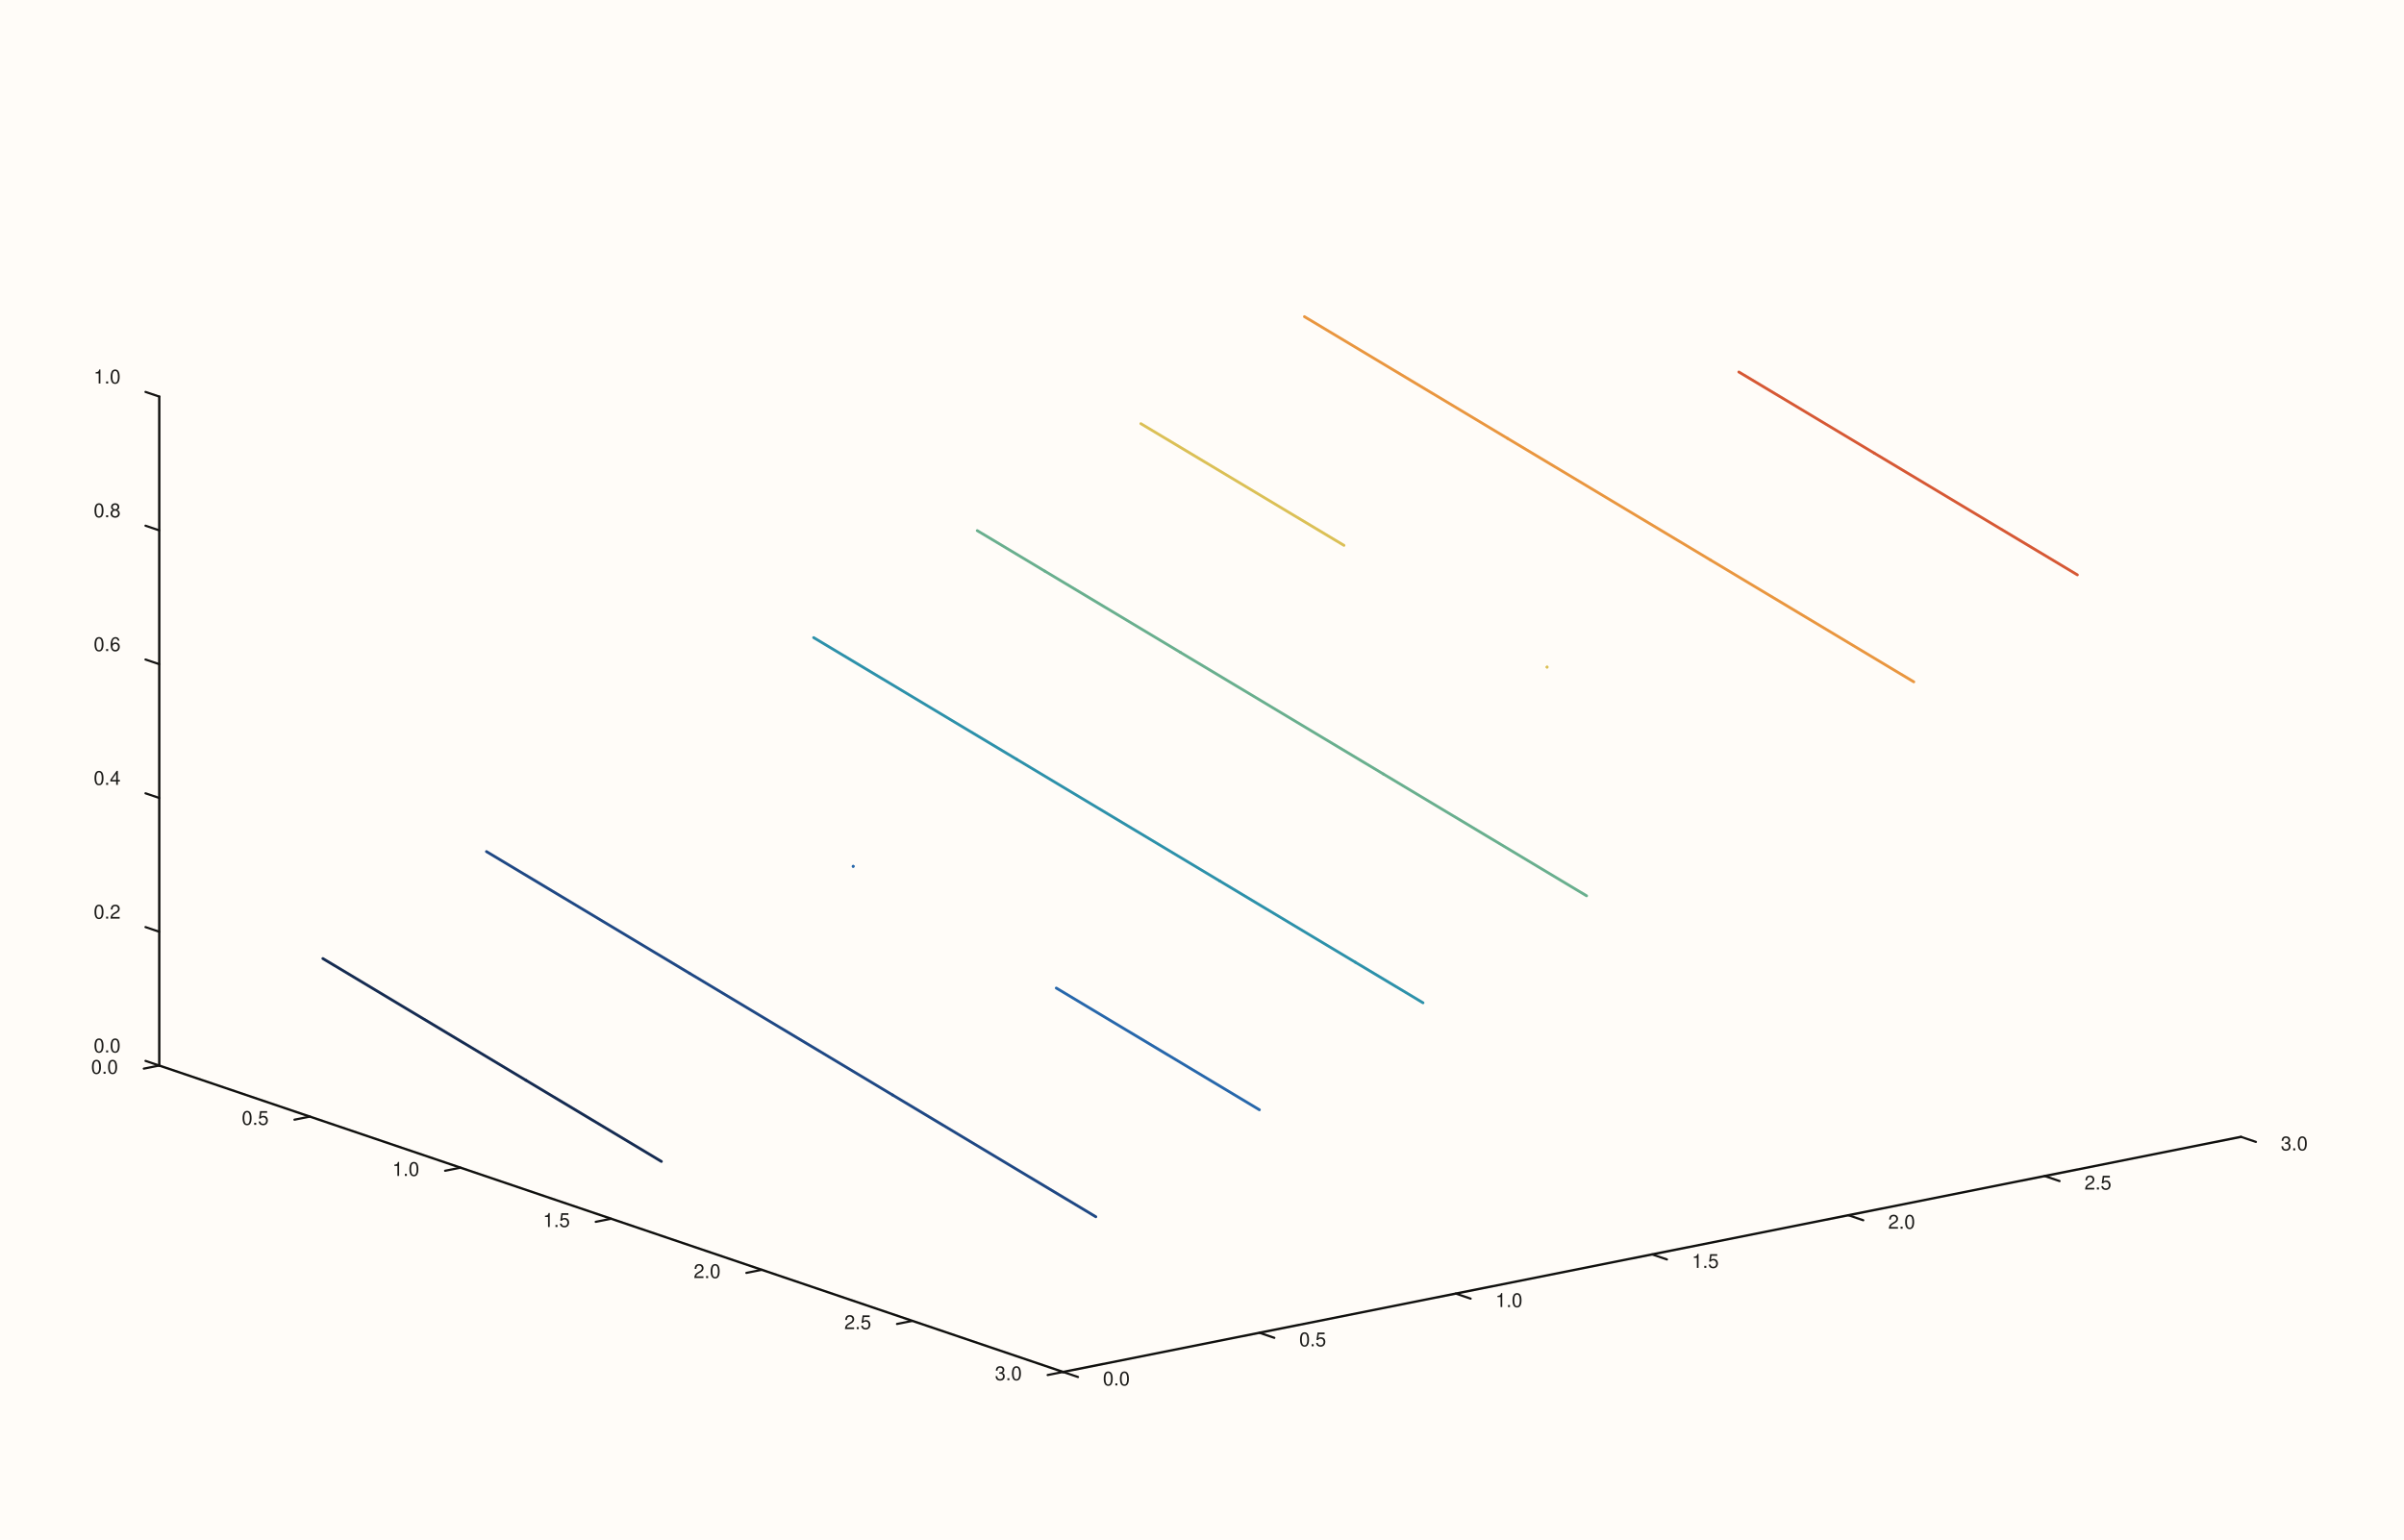
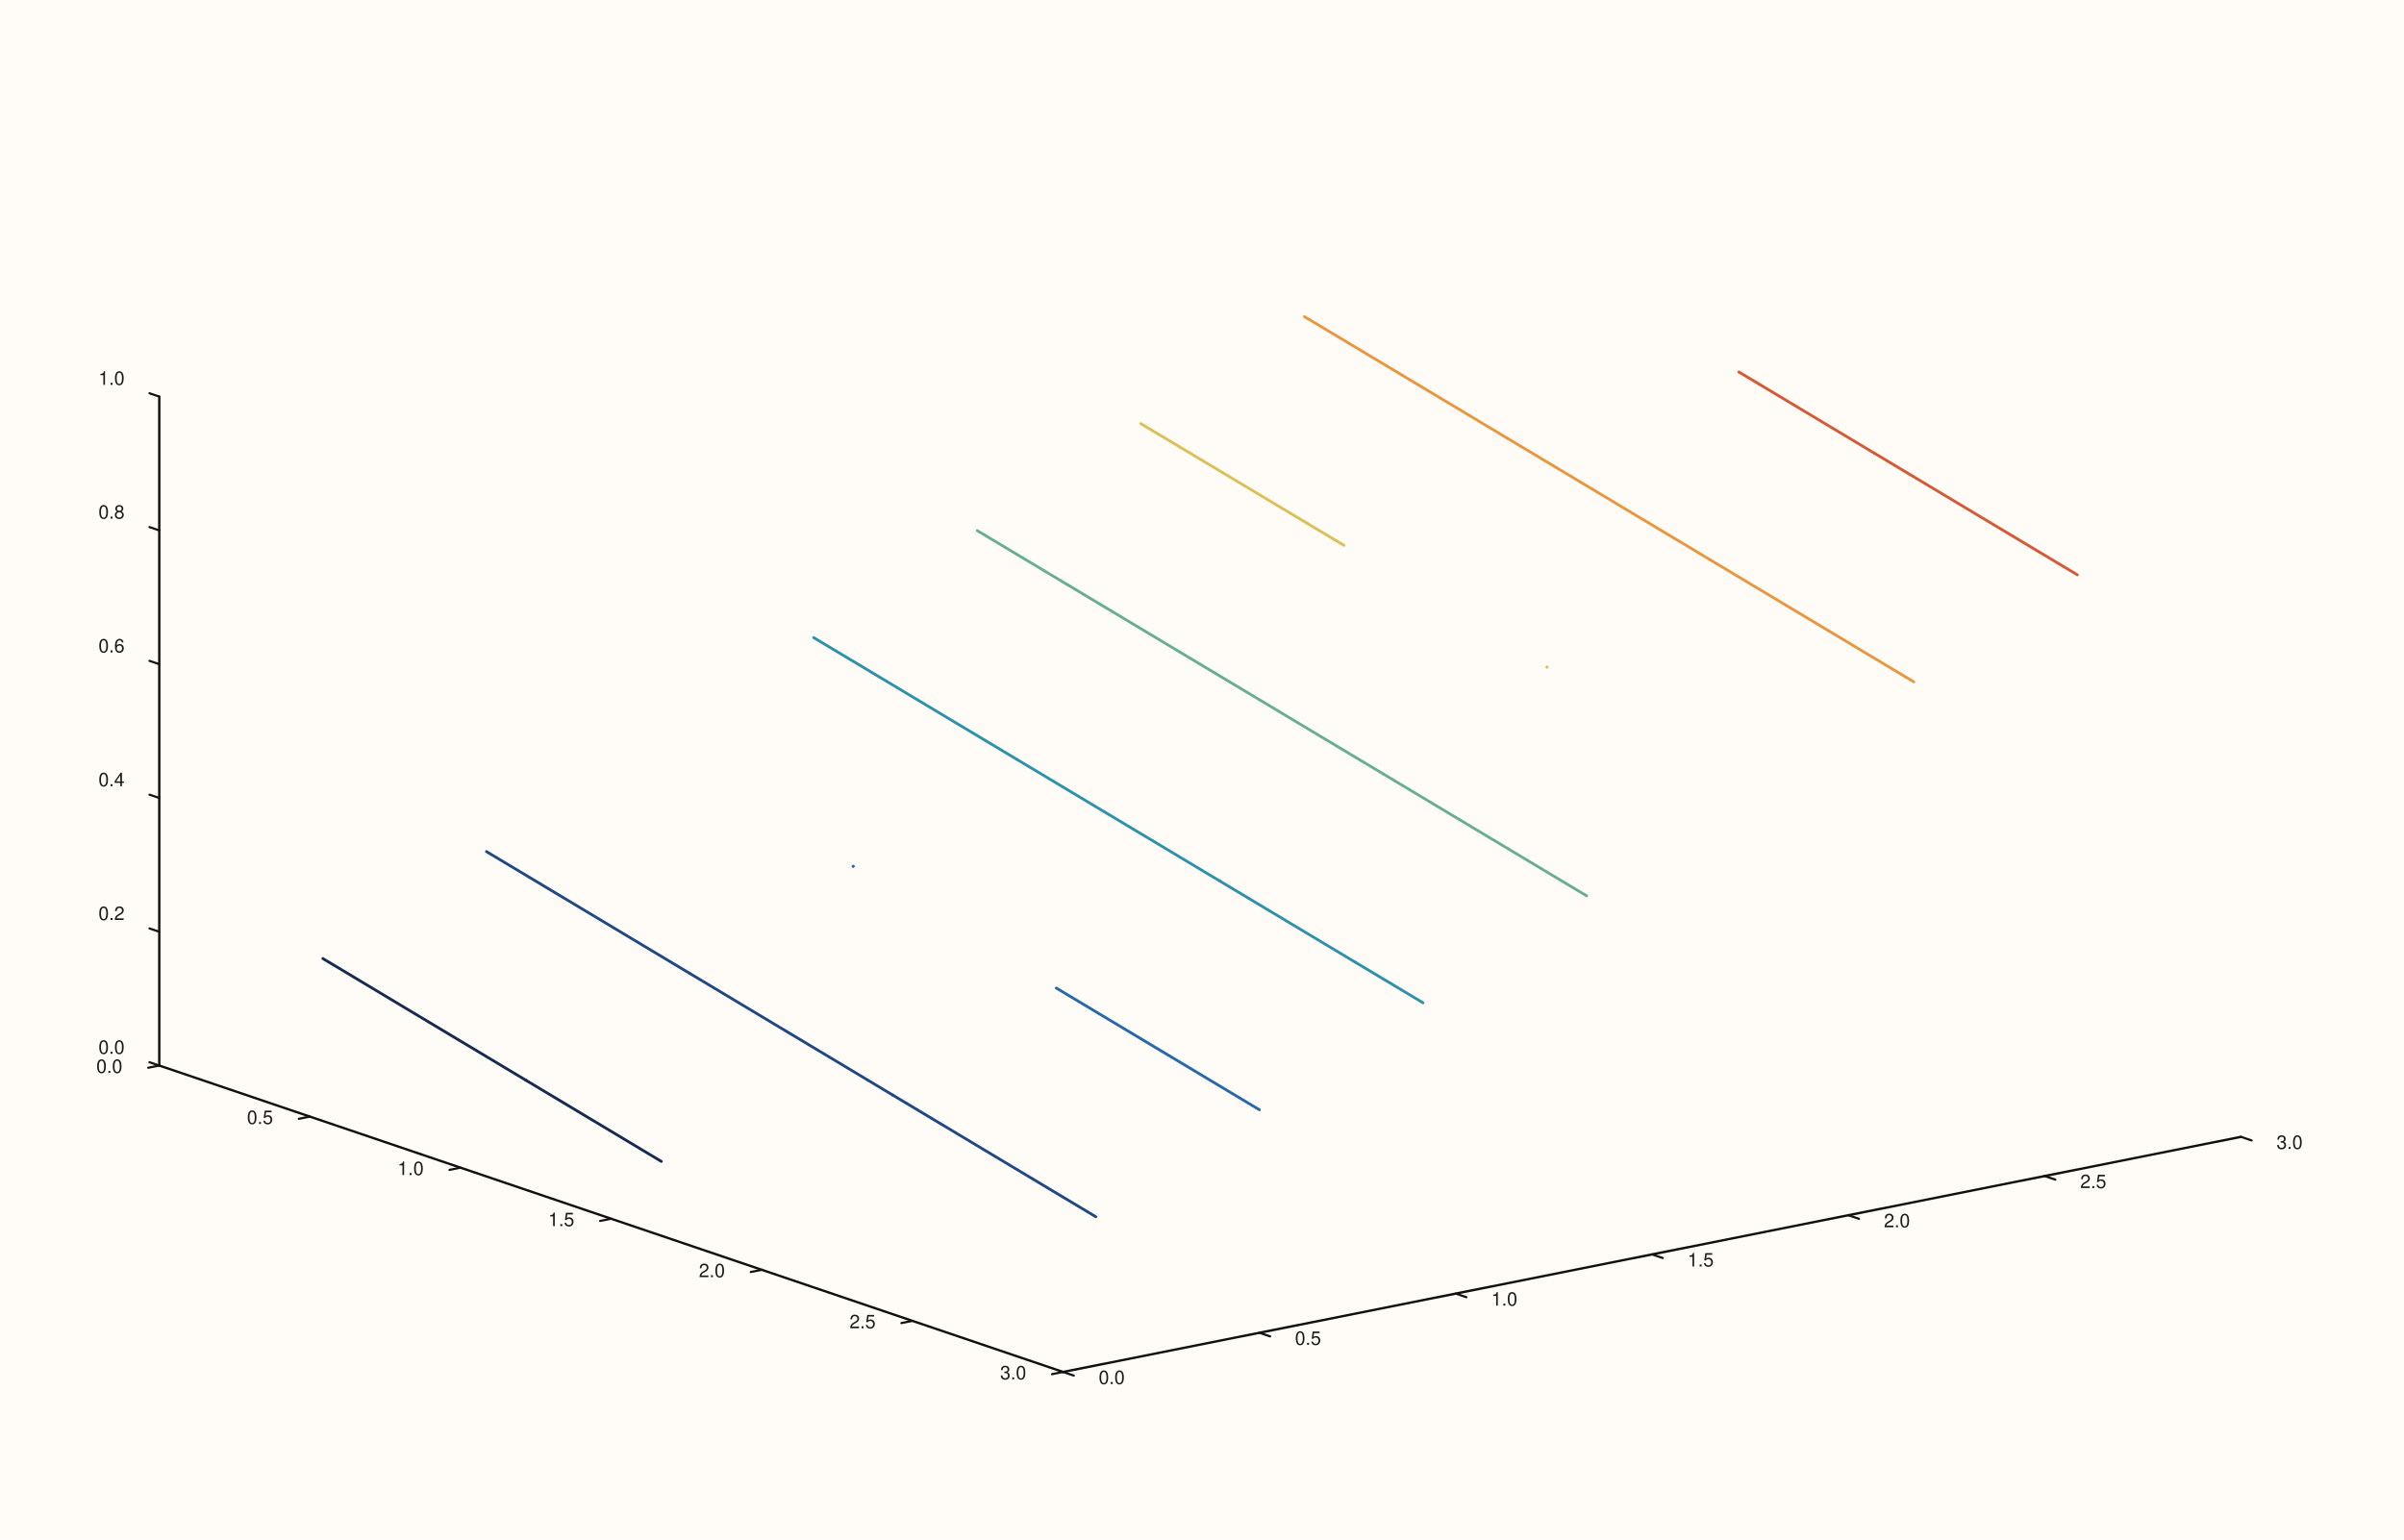
<svg xmlns="http://www.w3.org/2000/svg" width="1280" height="820" viewBox="0 0 1280 820">
  <rect x="0" y="0" width="1280" height="820" fill="rgb(255,252,248)" fill-opacity="1" />
  <path d="M 0 0 L 1280 0 L 1280 820 L 0 820 Z" stroke="none" fill="rgb(255,252,248)" fill-opacity="1" stroke-linejoin="round" stroke-linecap="round" />
  <path d="M 28 28 L 1252 28 L 1252 792 L 28 792 Z" stroke="none" fill="rgb(255,252,248)" fill-opacity="1" stroke-linejoin="round" stroke-linecap="round" />
  <path d="M 556.379 304.229 L 520.329 282.617 " stroke="rgb(105,175,142)" stroke-opacity="1" stroke-width="1.5" fill="none" stroke-linejoin="round" stroke-linecap="round" />
  <path d="M 802.69 233.49 L 694.541 168.655 " stroke="rgb(233,150,63)" stroke-opacity="1" stroke-width="1.5" fill="none" stroke-linejoin="round" stroke-linecap="round" />
  <path d="M 715.584 290.471 L 607.435 225.636 " stroke="rgb(219,192,86)" stroke-opacity="1" stroke-width="1.5" fill="none" stroke-linejoin="round" stroke-linecap="round" />
  <path d="M 541.372 404.433 L 433.223 339.598 " stroke="rgb(45,145,170)" stroke-opacity="1" stroke-width="1.5" fill="none" stroke-linejoin="round" stroke-linecap="round" />
  <path d="M 628.478 347.452 L 556.379 304.229 " stroke="rgb(105,175,142)" stroke-opacity="1" stroke-width="1.5" fill="none" stroke-linejoin="round" stroke-linecap="round" />
  <path d="M 367.161 518.395 L 259.012 453.56 " stroke="rgb(31,72,132)" stroke-opacity="1" stroke-width="1.5" fill="none" stroke-linejoin="round" stroke-linecap="round" />
  <path d="M 280.055 575.376 L 171.906 510.541 " stroke="rgb(21,43,81)" stroke-opacity="1" stroke-width="1.5" fill="none" stroke-linejoin="round" stroke-linecap="round" />
  <path d="M 454.267 461.414 L 454.267 461.414 " stroke="rgb(39,103,171)" stroke-opacity="1" stroke-width="1.5" fill="none" stroke-linejoin="round" stroke-linecap="round" />
  <path d="M 454.267 461.414 L 454.267 461.414 " stroke="rgb(39,103,171)" stroke-opacity="1" stroke-width="1.5" fill="none" stroke-linejoin="round" stroke-linecap="round" />
  <path d="M 910.839 298.325 L 802.69 233.49 " stroke="rgb(233,150,63)" stroke-opacity="1" stroke-width="1.5" fill="none" stroke-linejoin="round" stroke-linecap="round" />
  <path d="M 997.945 241.344 L 925.846 198.121 " stroke="rgb(214,88,52)" stroke-opacity="1" stroke-width="1.5" fill="none" stroke-linejoin="round" stroke-linecap="round" />
  <path d="M 736.628 412.287 L 628.478 347.452 " stroke="rgb(105,175,142)" stroke-opacity="1" stroke-width="1.5" fill="none" stroke-linejoin="round" stroke-linecap="round" />
  <path d="M 649.522 469.268 L 541.372 404.433 " stroke="rgb(45,145,170)" stroke-opacity="1" stroke-width="1.5" fill="none" stroke-linejoin="round" stroke-linecap="round" />
  <path d="M 352.154 618.599 L 280.055 575.376 " stroke="rgb(21,43,81)" stroke-opacity="1" stroke-width="1.5" fill="none" stroke-linejoin="round" stroke-linecap="round" />
  <path d="M 475.31 583.23 L 367.161 518.395 " stroke="rgb(31,72,132)" stroke-opacity="1" stroke-width="1.5" fill="none" stroke-linejoin="round" stroke-linecap="round" />
  <path d="M 823.733 355.306 L 823.733 355.306 " stroke="rgb(219,192,86)" stroke-opacity="1" stroke-width="1.5" fill="none" stroke-linejoin="round" stroke-linecap="round" />
  <path d="M 823.733 355.306 L 823.733 355.306 " stroke="rgb(219,192,86)" stroke-opacity="1" stroke-width="1.5" fill="none" stroke-linejoin="round" stroke-linecap="round" />
  <path d="M 1106.094 306.179 L 997.945 241.344 " stroke="rgb(214,88,52)" stroke-opacity="1" stroke-width="1.5" fill="none" stroke-linejoin="round" stroke-linecap="round" />
  <path d="M 1018.988 363.16 L 910.839 298.325 " stroke="rgb(233,150,63)" stroke-opacity="1" stroke-width="1.5" fill="none" stroke-linejoin="round" stroke-linecap="round" />
  <path d="M 721.621 512.491 L 649.522 469.268 " stroke="rgb(45,145,170)" stroke-opacity="1" stroke-width="1.5" fill="none" stroke-linejoin="round" stroke-linecap="round" />
  <path d="M 844.777 477.122 L 736.628 412.287 " stroke="rgb(105,175,142)" stroke-opacity="1" stroke-width="1.5" fill="none" stroke-linejoin="round" stroke-linecap="round" />
  <path d="M 670.565 591.084 L 562.416 526.249 " stroke="rgb(39,103,171)" stroke-opacity="1" stroke-width="1.5" fill="none" stroke-linejoin="round" stroke-linecap="round" />
  <path d="M 583.459 648.065 L 475.31 583.23 " stroke="rgb(31,72,132)" stroke-opacity="1" stroke-width="1.5" fill="none" stroke-linejoin="round" stroke-linecap="round" />
  <path d="M 757.671 534.103 L 721.621 512.491 " stroke="rgb(45,145,170)" stroke-opacity="1" stroke-width="1.5" fill="none" stroke-linejoin="round" stroke-linecap="round" />
  <path d="M 84.8 567.522 L 566.038 730.72 " stroke="rgb(16,16,14)" stroke-opacity="1" stroke-width="1.25" fill="none" stroke-linejoin="round" stroke-linecap="round" />
  <path d="M 566.038 730.72 L 1193.2 605.494 " stroke="rgb(16,16,14)" stroke-opacity="1" stroke-width="1.25" fill="none" stroke-linejoin="round" stroke-linecap="round" />
  <path d="M 84.8 567.522 L 84.8 211.226 " stroke="rgb(16,16,14)" stroke-opacity="1" stroke-width="1.25" fill="none" stroke-linejoin="round" stroke-linecap="round" />
-   <path d="M 84.8 567.522 L 76.581 569.163 " stroke="rgb(20,19,18)" stroke-opacity="1" stroke-width="1.16" fill="none" stroke-linejoin="round" stroke-linecap="round" />
-   <text x="62.852" y="571.904" font-family="Helvetica, Arial, sans-serif" font-size="10.316" fill="rgb(28,27,25)" fill-opacity="1" text-anchor="end">0.0</text>
-   <path d="M 165.006 594.721 L 156.787 596.362 " stroke="rgb(20,19,18)" stroke-opacity="1" stroke-width="1.16" fill="none" stroke-linejoin="round" stroke-linecap="round" />
-   <text x="143.058" y="599.104" font-family="Helvetica, Arial, sans-serif" font-size="10.316" fill="rgb(28,27,25)" fill-opacity="1" text-anchor="end">0.5</text>
-   <path d="M 245.213 621.921 L 236.994 623.562 " stroke="rgb(20,19,18)" stroke-opacity="1" stroke-width="1.16" fill="none" stroke-linejoin="round" stroke-linecap="round" />
-   <text x="223.265" y="626.303" font-family="Helvetica, Arial, sans-serif" font-size="10.316" fill="rgb(28,27,25)" fill-opacity="1" text-anchor="end">1.0</text>
-   <path d="M 325.419 649.121 L 317.2 650.762 " stroke="rgb(20,19,18)" stroke-opacity="1" stroke-width="1.16" fill="none" stroke-linejoin="round" stroke-linecap="round" />
-   <text x="303.471" y="653.503" font-family="Helvetica, Arial, sans-serif" font-size="10.316" fill="rgb(28,27,25)" fill-opacity="1" text-anchor="end">1.5</text>
-   <path d="M 405.625 676.321 L 397.406 677.962 " stroke="rgb(20,19,18)" stroke-opacity="1" stroke-width="1.16" fill="none" stroke-linejoin="round" stroke-linecap="round" />
-   <text x="383.677" y="680.703" font-family="Helvetica, Arial, sans-serif" font-size="10.316" fill="rgb(28,27,25)" fill-opacity="1" text-anchor="end">2.0</text>
-   <path d="M 485.832 703.52 L 477.613 705.161 " stroke="rgb(20,19,18)" stroke-opacity="1" stroke-width="1.16" fill="none" stroke-linejoin="round" stroke-linecap="round" />
-   <text x="463.884" y="707.903" font-family="Helvetica, Arial, sans-serif" font-size="10.316" fill="rgb(28,27,25)" fill-opacity="1" text-anchor="end">2.5</text>
-   <path d="M 566.038 730.72 L 557.819 732.361 " stroke="rgb(20,19,18)" stroke-opacity="1" stroke-width="1.16" fill="none" stroke-linejoin="round" stroke-linecap="round" />
-   <text x="544.09" y="735.102" font-family="Helvetica, Arial, sans-serif" font-size="10.316" fill="rgb(28,27,25)" fill-opacity="1" text-anchor="end">3.0</text>
-   <path d="M 566.038 730.72 L 573.976 733.412 " stroke="rgb(20,19,18)" stroke-opacity="1" stroke-width="1.16" fill="none" stroke-linejoin="round" stroke-linecap="round" />
-   <text x="587.234" y="737.908" font-family="Helvetica, Arial, sans-serif" font-size="10.316" fill="rgb(28,27,25)" fill-opacity="1" text-anchor="start">0.0</text>
-   <path d="M 670.565 709.849 L 678.503 712.541 " stroke="rgb(20,19,18)" stroke-opacity="1" stroke-width="1.16" fill="none" stroke-linejoin="round" stroke-linecap="round" />
-   <text x="691.761" y="717.037" font-family="Helvetica, Arial, sans-serif" font-size="10.316" fill="rgb(28,27,25)" fill-opacity="1" text-anchor="start">0.5</text>
-   <path d="M 775.092 688.978 L 783.029 691.67 " stroke="rgb(20,19,18)" stroke-opacity="1" stroke-width="1.16" fill="none" stroke-linejoin="round" stroke-linecap="round" />
-   <text x="796.288" y="696.166" font-family="Helvetica, Arial, sans-serif" font-size="10.316" fill="rgb(28,27,25)" fill-opacity="1" text-anchor="start">1.0</text>
-   <path d="M 879.619 668.107 L 887.557 670.798 " stroke="rgb(20,19,18)" stroke-opacity="1" stroke-width="1.16" fill="none" stroke-linejoin="round" stroke-linecap="round" />
-   <text x="900.815" y="675.295" font-family="Helvetica, Arial, sans-serif" font-size="10.316" fill="rgb(28,27,25)" fill-opacity="1" text-anchor="start">1.5</text>
-   <path d="M 984.146 647.236 L 992.083 649.927 " stroke="rgb(20,19,18)" stroke-opacity="1" stroke-width="1.16" fill="none" stroke-linejoin="round" stroke-linecap="round" />
-   <text x="1005.342" y="654.424" font-family="Helvetica, Arial, sans-serif" font-size="10.316" fill="rgb(28,27,25)" fill-opacity="1" text-anchor="start">2.0</text>
-   <path d="M 1088.673 626.365 L 1096.61 629.056 " stroke="rgb(20,19,18)" stroke-opacity="1" stroke-width="1.16" fill="none" stroke-linejoin="round" stroke-linecap="round" />
-   <text x="1109.869" y="633.553" font-family="Helvetica, Arial, sans-serif" font-size="10.316" fill="rgb(28,27,25)" fill-opacity="1" text-anchor="start">2.5</text>
-   <path d="M 1193.2 605.494 L 1201.137 608.185 " stroke="rgb(20,19,18)" stroke-opacity="1" stroke-width="1.16" fill="none" stroke-linejoin="round" stroke-linecap="round" />
-   <text x="1214.396" y="612.681" font-family="Helvetica, Arial, sans-serif" font-size="10.316" fill="rgb(28,27,25)" fill-opacity="1" text-anchor="start">3.0</text>
-   <path d="M 84.8 567.522 L 77.473 565.037 " stroke="rgb(20,19,18)" stroke-opacity="1" stroke-width="1.16" fill="none" stroke-linejoin="round" stroke-linecap="round" />
-   <text x="64.215" y="560.541" font-family="Helvetica, Arial, sans-serif" font-size="10.316" fill="rgb(28,27,25)" fill-opacity="1" text-anchor="end">0.0</text>
-   <path d="M 84.8 496.263 L 77.473 493.778 " stroke="rgb(20,19,18)" stroke-opacity="1" stroke-width="1.16" fill="none" stroke-linejoin="round" stroke-linecap="round" />
-   <text x="64.215" y="489.282" font-family="Helvetica, Arial, sans-serif" font-size="10.316" fill="rgb(28,27,25)" fill-opacity="1" text-anchor="end">0.2</text>
-   <path d="M 84.8 425.004 L 77.473 422.519 " stroke="rgb(20,19,18)" stroke-opacity="1" stroke-width="1.16" fill="none" stroke-linejoin="round" stroke-linecap="round" />
-   <text x="64.215" y="418.023" font-family="Helvetica, Arial, sans-serif" font-size="10.316" fill="rgb(28,27,25)" fill-opacity="1" text-anchor="end">0.4</text>
-   <path d="M 84.8 353.745 L 77.473 351.26 " stroke="rgb(20,19,18)" stroke-opacity="1" stroke-width="1.16" fill="none" stroke-linejoin="round" stroke-linecap="round" />
-   <text x="64.215" y="346.764" font-family="Helvetica, Arial, sans-serif" font-size="10.316" fill="rgb(28,27,25)" fill-opacity="1" text-anchor="end">0.6</text>
-   <path d="M 84.8 282.486 L 77.473 280.001 " stroke="rgb(20,19,18)" stroke-opacity="1" stroke-width="1.16" fill="none" stroke-linejoin="round" stroke-linecap="round" />
-   <text x="64.215" y="275.505" font-family="Helvetica, Arial, sans-serif" font-size="10.316" fill="rgb(28,27,25)" fill-opacity="1" text-anchor="end">0.8</text>
-   <path d="M 84.8 211.226 L 77.473 208.742 " stroke="rgb(20,19,18)" stroke-opacity="1" stroke-width="1.16" fill="none" stroke-linejoin="round" stroke-linecap="round" />
-   <text x="64.215" y="204.246" font-family="Helvetica, Arial, sans-serif" font-size="10.316" fill="rgb(28,27,25)" fill-opacity="1" text-anchor="end">1.0</text>
+   <path d="M 84.8 567.522 L 78.916 568.697 " stroke="rgb(20,19,18)" stroke-opacity="1" stroke-width="1.16" fill="none" stroke-linejoin="round" stroke-linecap="round" />
+   <text x="65.187" y="571.438" font-family="Helvetica, Arial, sans-serif" font-size="10" fill="rgb(28,27,25)" fill-opacity="1" text-anchor="end">0.0</text>
+   <path d="M 165.006 594.721 L 159.123 595.896 " stroke="rgb(20,19,18)" stroke-opacity="1" stroke-width="1.16" fill="none" stroke-linejoin="round" stroke-linecap="round" />
+   <text x="145.393" y="598.638" font-family="Helvetica, Arial, sans-serif" font-size="10" fill="rgb(28,27,25)" fill-opacity="1" text-anchor="end">0.5</text>
+   <path d="M 245.213 621.921 L 239.329 623.096 " stroke="rgb(20,19,18)" stroke-opacity="1" stroke-width="1.16" fill="none" stroke-linejoin="round" stroke-linecap="round" />
+   <text x="225.6" y="625.837" font-family="Helvetica, Arial, sans-serif" font-size="10" fill="rgb(28,27,25)" fill-opacity="1" text-anchor="end">1.0</text>
+   <path d="M 325.419 649.121 L 319.535 650.296 " stroke="rgb(20,19,18)" stroke-opacity="1" stroke-width="1.16" fill="none" stroke-linejoin="round" stroke-linecap="round" />
+   <text x="305.806" y="653.037" font-family="Helvetica, Arial, sans-serif" font-size="10" fill="rgb(28,27,25)" fill-opacity="1" text-anchor="end">1.5</text>
+   <path d="M 405.625 676.321 L 399.742 677.495 " stroke="rgb(20,19,18)" stroke-opacity="1" stroke-width="1.16" fill="none" stroke-linejoin="round" stroke-linecap="round" />
+   <text x="386.013" y="680.237" font-family="Helvetica, Arial, sans-serif" font-size="10" fill="rgb(28,27,25)" fill-opacity="1" text-anchor="end">2.0</text>
+   <path d="M 485.832 703.52 L 479.948 704.695 " stroke="rgb(20,19,18)" stroke-opacity="1" stroke-width="1.16" fill="none" stroke-linejoin="round" stroke-linecap="round" />
+   <text x="466.219" y="707.436" font-family="Helvetica, Arial, sans-serif" font-size="10" fill="rgb(28,27,25)" fill-opacity="1" text-anchor="end">2.5</text>
+   <path d="M 566.038 730.72 L 560.154 731.895 " stroke="rgb(20,19,18)" stroke-opacity="1" stroke-width="1.16" fill="none" stroke-linejoin="round" stroke-linecap="round" />
+   <text x="546.425" y="734.636" font-family="Helvetica, Arial, sans-serif" font-size="10" fill="rgb(28,27,25)" fill-opacity="1" text-anchor="end">3.0</text>
+   <path d="M 566.038 730.72 L 571.72 732.647 " stroke="rgb(20,19,18)" stroke-opacity="1" stroke-width="1.16" fill="none" stroke-linejoin="round" stroke-linecap="round" />
+   <text x="584.979" y="737.143" font-family="Helvetica, Arial, sans-serif" font-size="10" fill="rgb(28,27,25)" fill-opacity="1" text-anchor="start">0.0</text>
+   <path d="M 670.565 709.849 L 676.247 711.776 " stroke="rgb(20,19,18)" stroke-opacity="1" stroke-width="1.16" fill="none" stroke-linejoin="round" stroke-linecap="round" />
+   <text x="689.506" y="716.272" font-family="Helvetica, Arial, sans-serif" font-size="10" fill="rgb(28,27,25)" fill-opacity="1" text-anchor="start">0.5</text>
+   <path d="M 775.092 688.978 L 780.774 690.905 " stroke="rgb(20,19,18)" stroke-opacity="1" stroke-width="1.16" fill="none" stroke-linejoin="round" stroke-linecap="round" />
+   <text x="794.033" y="695.401" font-family="Helvetica, Arial, sans-serif" font-size="10" fill="rgb(28,27,25)" fill-opacity="1" text-anchor="start">1.0</text>
+   <path d="M 879.619 668.107 L 885.301 670.034 " stroke="rgb(20,19,18)" stroke-opacity="1" stroke-width="1.16" fill="none" stroke-linejoin="round" stroke-linecap="round" />
+   <text x="898.56" y="674.53" font-family="Helvetica, Arial, sans-serif" font-size="10" fill="rgb(28,27,25)" fill-opacity="1" text-anchor="start">1.5</text>
+   <path d="M 984.146 647.236 L 989.828 649.163 " stroke="rgb(20,19,18)" stroke-opacity="1" stroke-width="1.16" fill="none" stroke-linejoin="round" stroke-linecap="round" />
+   <text x="1003.087" y="653.659" font-family="Helvetica, Arial, sans-serif" font-size="10" fill="rgb(28,27,25)" fill-opacity="1" text-anchor="start">2.0</text>
+   <path d="M 1088.673 626.365 L 1094.355 628.292 " stroke="rgb(20,19,18)" stroke-opacity="1" stroke-width="1.16" fill="none" stroke-linejoin="round" stroke-linecap="round" />
+   <text x="1107.613" y="632.788" font-family="Helvetica, Arial, sans-serif" font-size="10" fill="rgb(28,27,25)" fill-opacity="1" text-anchor="start">2.5</text>
+   <path d="M 1193.2 605.494 L 1198.882 607.42 " stroke="rgb(20,19,18)" stroke-opacity="1" stroke-width="1.16" fill="none" stroke-linejoin="round" stroke-linecap="round" />
+   <text x="1212.14" y="611.917" font-family="Helvetica, Arial, sans-serif" font-size="10" fill="rgb(28,27,25)" fill-opacity="1" text-anchor="start">3.0</text>
+   <path d="M 84.8 567.522 L 79.591 565.755 " stroke="rgb(20,19,18)" stroke-opacity="1" stroke-width="1.16" fill="none" stroke-linejoin="round" stroke-linecap="round" />
+   <text x="66.333" y="561.259" font-family="Helvetica, Arial, sans-serif" font-size="10" fill="rgb(28,27,25)" fill-opacity="1" text-anchor="end">0.0</text>
+   <path d="M 84.8 496.263 L 79.591 494.496 " stroke="rgb(20,19,18)" stroke-opacity="1" stroke-width="1.16" fill="none" stroke-linejoin="round" stroke-linecap="round" />
+   <text x="66.333" y="490" font-family="Helvetica, Arial, sans-serif" font-size="10" fill="rgb(28,27,25)" fill-opacity="1" text-anchor="end">0.2</text>
+   <path d="M 84.8 425.004 L 79.591 423.237 " stroke="rgb(20,19,18)" stroke-opacity="1" stroke-width="1.16" fill="none" stroke-linejoin="round" stroke-linecap="round" />
+   <text x="66.333" y="418.741" font-family="Helvetica, Arial, sans-serif" font-size="10" fill="rgb(28,27,25)" fill-opacity="1" text-anchor="end">0.4</text>
+   <path d="M 84.8 353.745 L 79.591 351.978 " stroke="rgb(20,19,18)" stroke-opacity="1" stroke-width="1.16" fill="none" stroke-linejoin="round" stroke-linecap="round" />
+   <text x="66.333" y="347.482" font-family="Helvetica, Arial, sans-serif" font-size="10" fill="rgb(28,27,25)" fill-opacity="1" text-anchor="end">0.6</text>
+   <path d="M 84.8 282.486 L 79.591 280.719 " stroke="rgb(20,19,18)" stroke-opacity="1" stroke-width="1.16" fill="none" stroke-linejoin="round" stroke-linecap="round" />
+   <text x="66.333" y="276.223" font-family="Helvetica, Arial, sans-serif" font-size="10" fill="rgb(28,27,25)" fill-opacity="1" text-anchor="end">0.8</text>
+   <path d="M 84.8 211.226 L 79.591 209.46 " stroke="rgb(20,19,18)" stroke-opacity="1" stroke-width="1.16" fill="none" stroke-linejoin="round" stroke-linecap="round" />
+   <text x="66.333" y="204.964" font-family="Helvetica, Arial, sans-serif" font-size="10" fill="rgb(28,27,25)" fill-opacity="1" text-anchor="end">1.0</text>
</svg>
